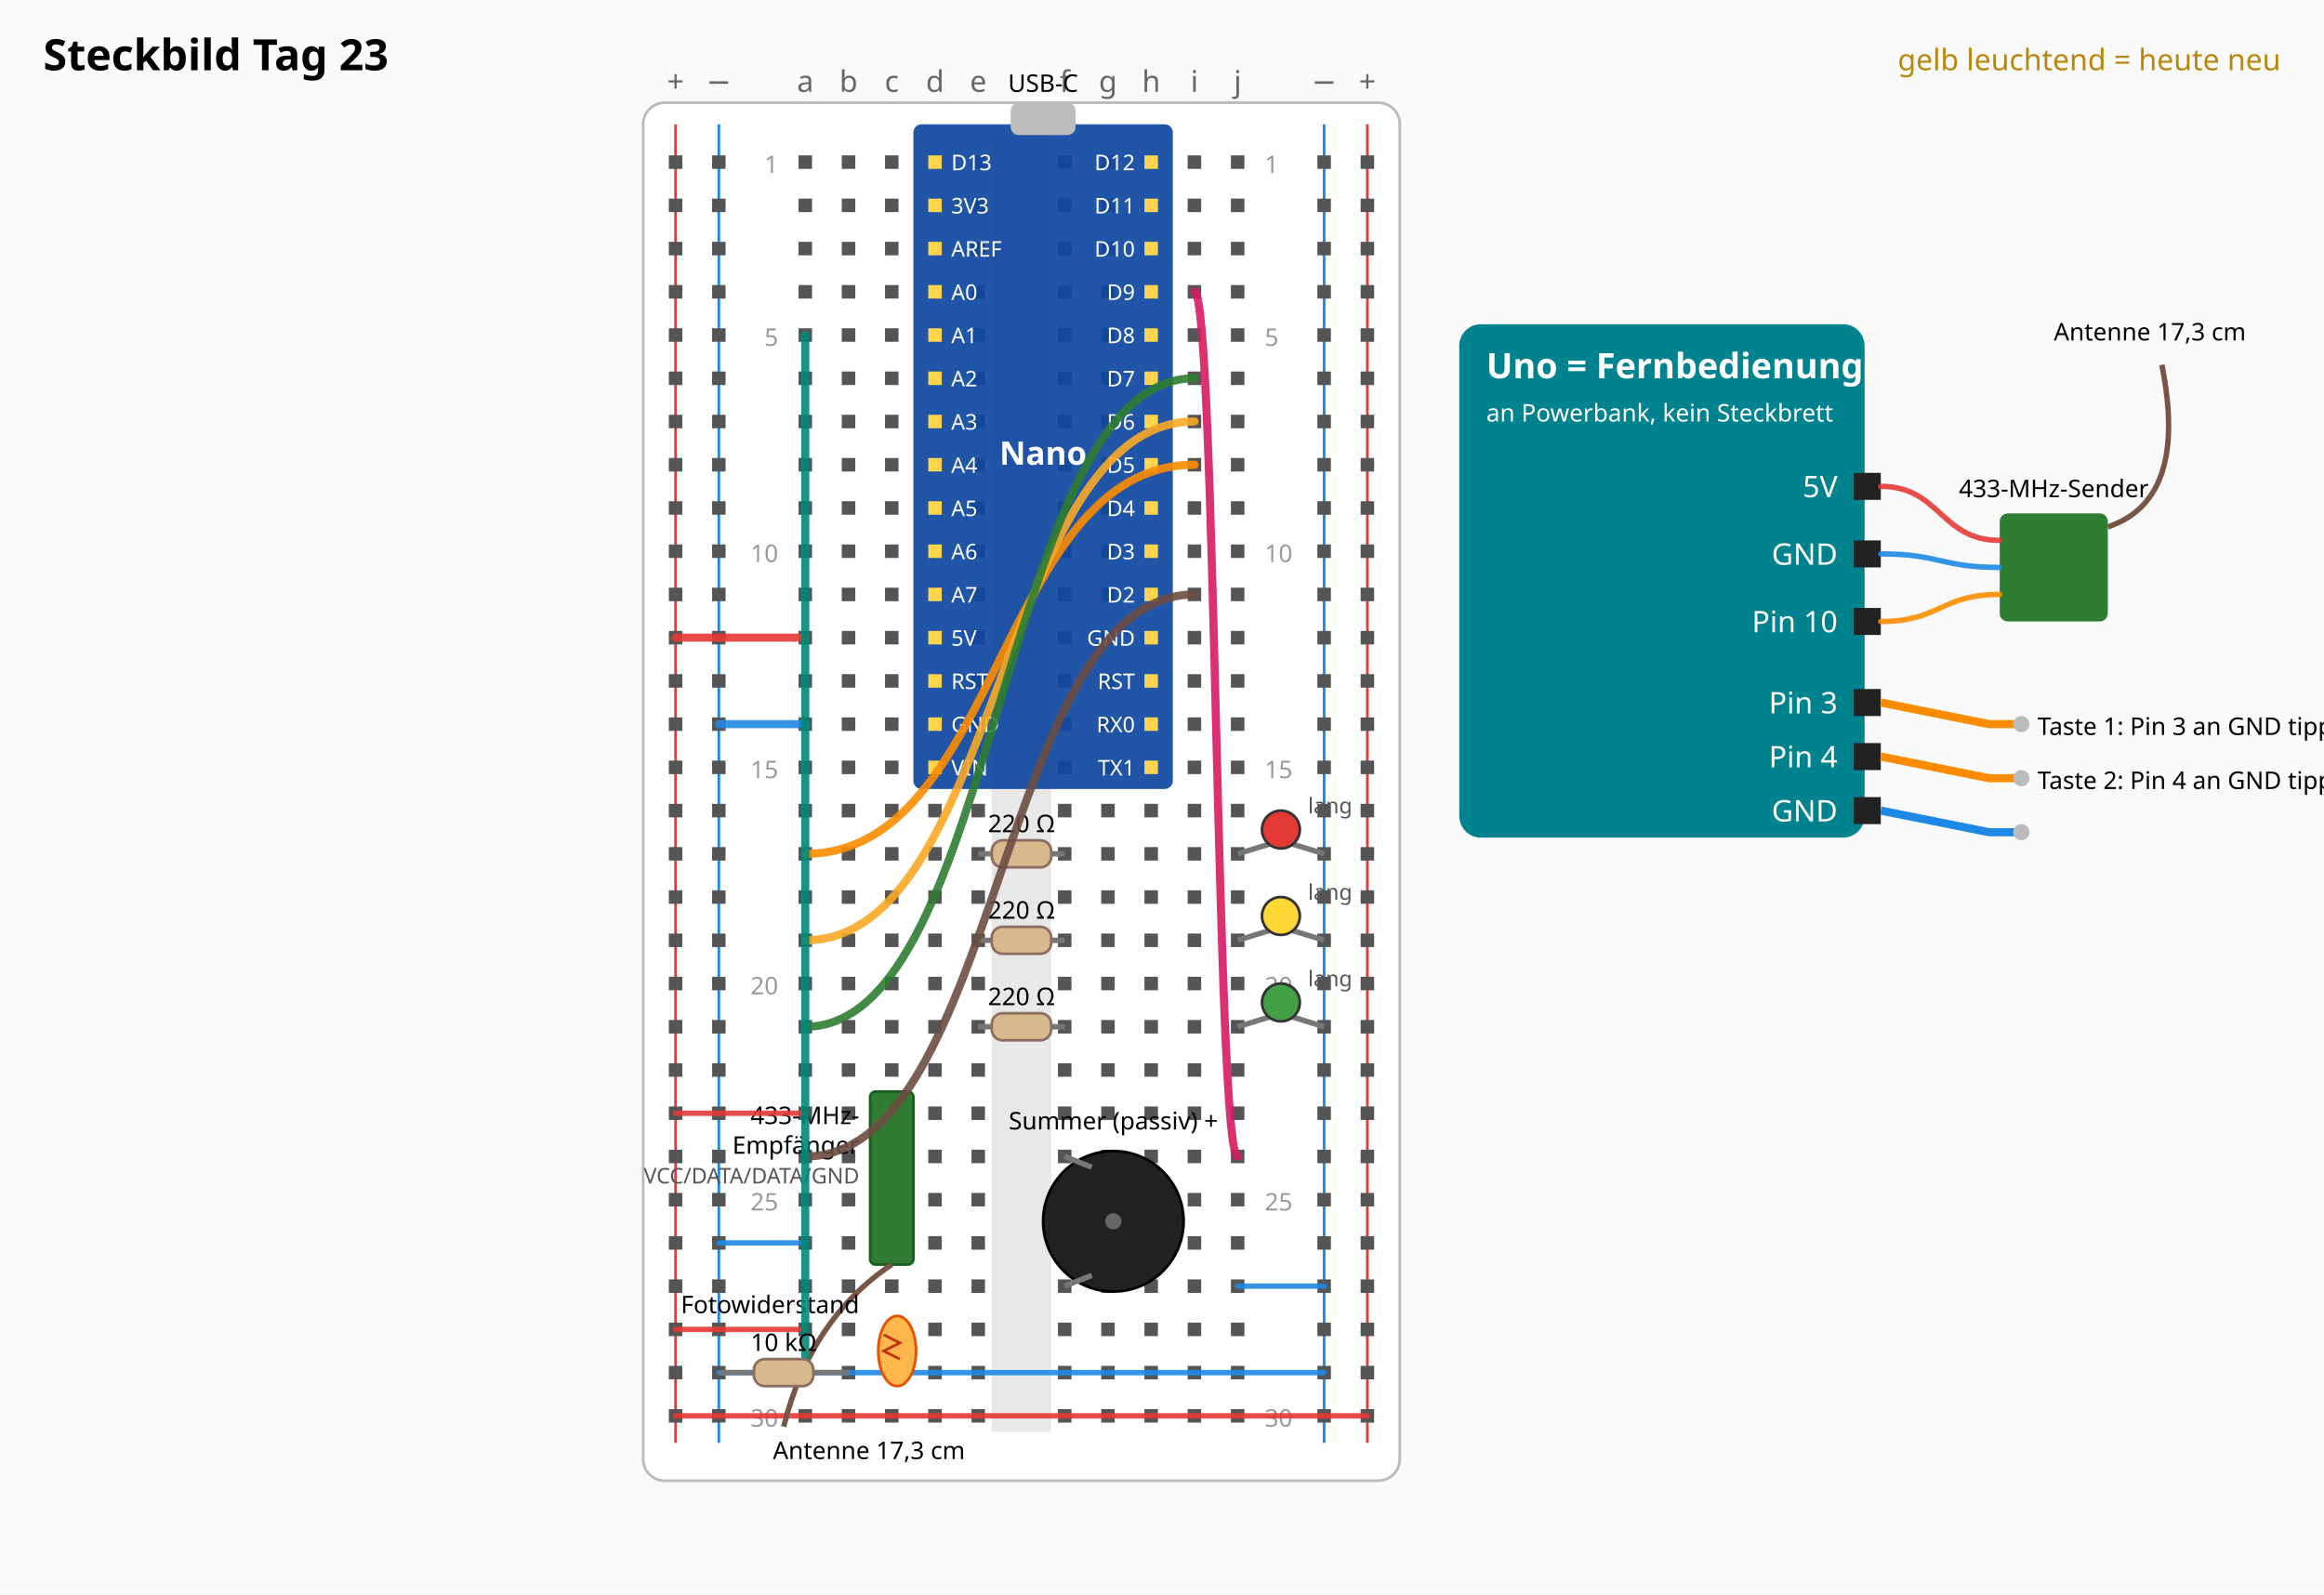
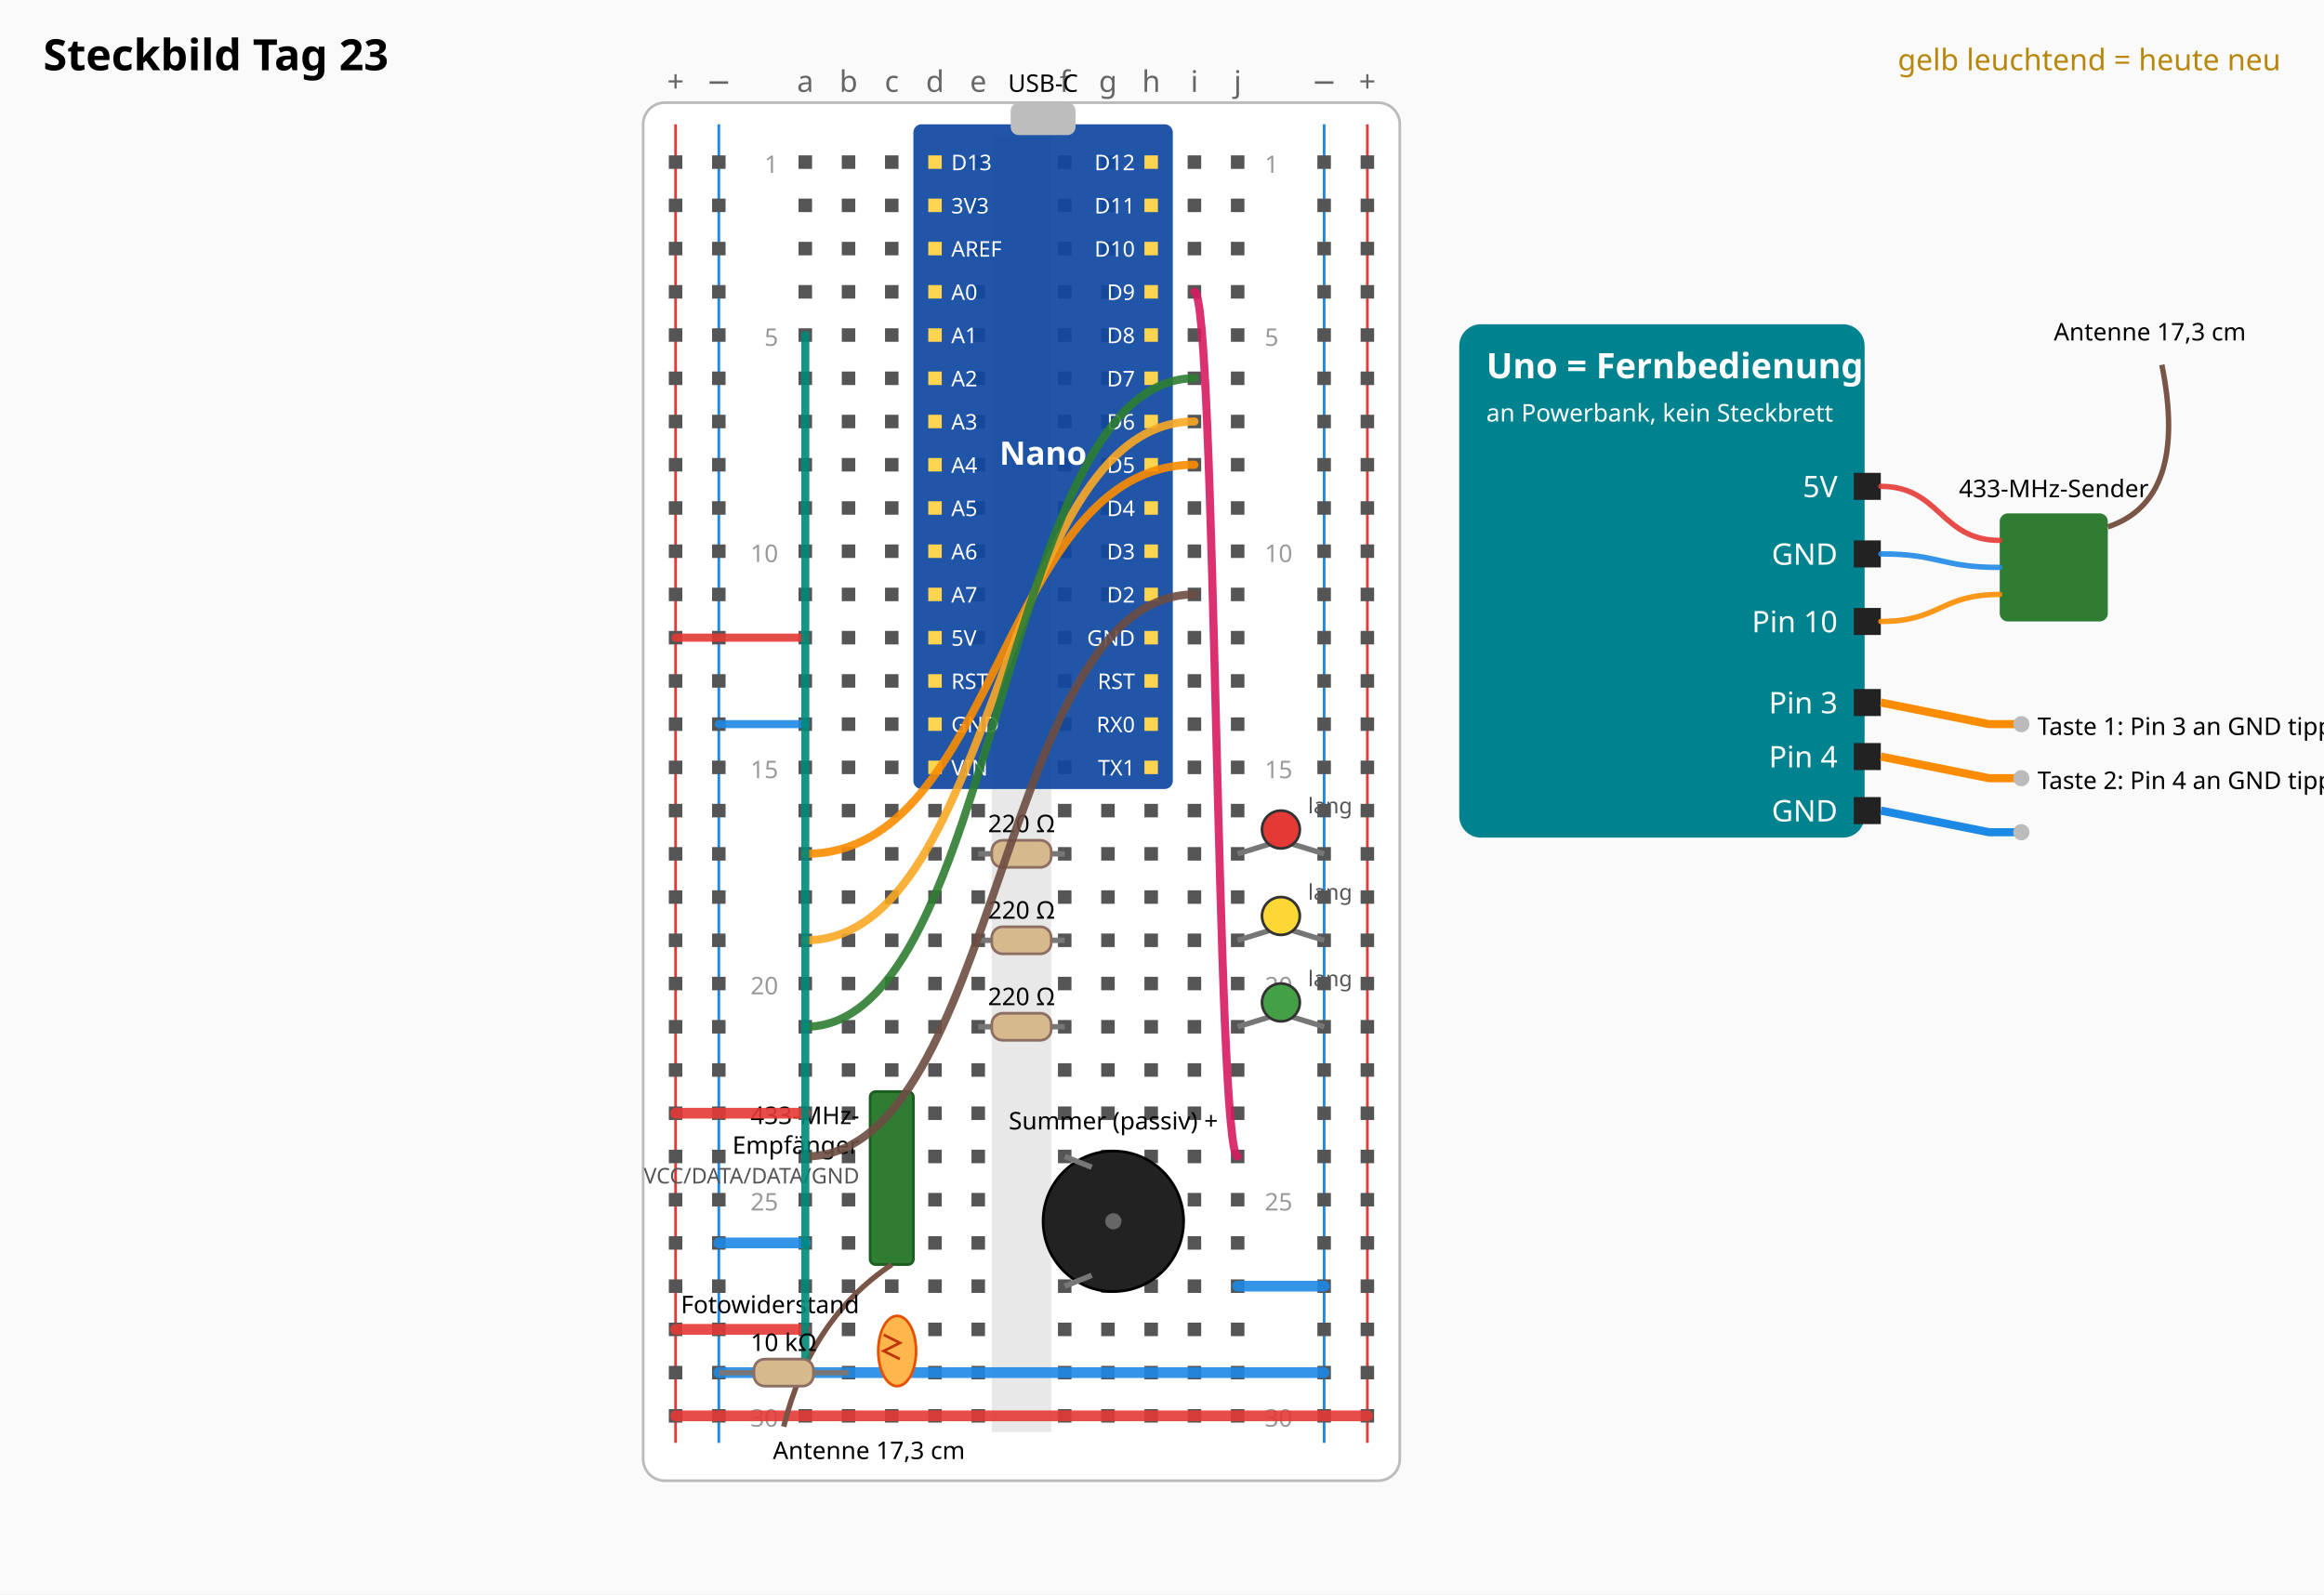
<svg xmlns="http://www.w3.org/2000/svg" viewBox="0 0 860 590" font-family="sans-serif" font-size="11">
  <defs>
    <filter id="glow" x="-50%" y="-50%" width="200%" height="200%">
      <feDropShadow dx="0" dy="0" stdDeviation="2.5" flood-color="#ffd400" flood-opacity="1" />
    </filter>
  </defs>
  <rect width="860" height="590" fill="#fafafa" />
  <text x="16" y="26" font-size="16" font-weight="bold">Steckbild Tag 23</text>
  <text x="844" y="26" text-anchor="end" fill="#b8860b">gelb leuchtend = heute neu</text>
  <rect x="238" y="38" width="280" height="510" rx="8" fill="#ffffff" stroke="#bbb" />
  <rect x="367" y="50" width="22" height="480" fill="#e8e8e8" />
  <line x1="250" y1="46" x2="250" y2="534" stroke="#e53935" stroke-width="1" />
  <line x1="506" y1="46" x2="506" y2="534" stroke="#e53935" stroke-width="1" />
  <line x1="266" y1="46" x2="266" y2="534" stroke="#1e88e5" stroke-width="1" />
  <line x1="490" y1="46" x2="490" y2="534" stroke="#1e88e5" stroke-width="1" />
  <text x="250" y="34" text-anchor="middle" fill="#666">+</text>
  <rect x="247.5" y="57.5" width="5" height="5" fill="#555" />
  <rect x="247.5" y="73.5" width="5" height="5" fill="#555" />
  <rect x="247.5" y="89.5" width="5" height="5" fill="#555" />
  <rect x="247.5" y="105.5" width="5" height="5" fill="#555" />
  <rect x="247.5" y="121.5" width="5" height="5" fill="#555" />
  <rect x="247.5" y="137.5" width="5" height="5" fill="#555" />
  <rect x="247.5" y="153.5" width="5" height="5" fill="#555" />
  <rect x="247.5" y="169.5" width="5" height="5" fill="#555" />
  <rect x="247.5" y="185.5" width="5" height="5" fill="#555" />
  <rect x="247.5" y="201.5" width="5" height="5" fill="#555" />
  <rect x="247.5" y="217.5" width="5" height="5" fill="#555" />
  <rect x="247.5" y="233.5" width="5" height="5" fill="#555" />
  <rect x="247.5" y="249.5" width="5" height="5" fill="#555" />
  <rect x="247.5" y="265.5" width="5" height="5" fill="#555" />
  <rect x="247.5" y="281.5" width="5" height="5" fill="#555" />
  <rect x="247.5" y="297.5" width="5" height="5" fill="#555" />
  <rect x="247.5" y="313.5" width="5" height="5" fill="#555" />
  <rect x="247.5" y="329.5" width="5" height="5" fill="#555" />
  <rect x="247.5" y="345.5" width="5" height="5" fill="#555" />
  <rect x="247.5" y="361.5" width="5" height="5" fill="#555" />
  <rect x="247.5" y="377.5" width="5" height="5" fill="#555" />
  <rect x="247.5" y="393.5" width="5" height="5" fill="#555" />
  <rect x="247.5" y="409.5" width="5" height="5" fill="#555" />
  <rect x="247.5" y="425.5" width="5" height="5" fill="#555" />
  <rect x="247.5" y="441.5" width="5" height="5" fill="#555" />
  <rect x="247.5" y="457.5" width="5" height="5" fill="#555" />
  <rect x="247.5" y="473.5" width="5" height="5" fill="#555" />
  <rect x="247.5" y="489.5" width="5" height="5" fill="#555" />
  <rect x="247.5" y="505.5" width="5" height="5" fill="#555" />
  <rect x="247.5" y="521.5" width="5" height="5" fill="#555" />
  <text x="266" y="34" text-anchor="middle" fill="#666">−</text>
  <rect x="263.5" y="57.5" width="5" height="5" fill="#555" />
  <rect x="263.5" y="73.5" width="5" height="5" fill="#555" />
  <rect x="263.5" y="89.5" width="5" height="5" fill="#555" />
  <rect x="263.5" y="105.5" width="5" height="5" fill="#555" />
  <rect x="263.5" y="121.5" width="5" height="5" fill="#555" />
  <rect x="263.5" y="137.5" width="5" height="5" fill="#555" />
  <rect x="263.5" y="153.5" width="5" height="5" fill="#555" />
  <rect x="263.5" y="169.5" width="5" height="5" fill="#555" />
  <rect x="263.5" y="185.5" width="5" height="5" fill="#555" />
  <rect x="263.5" y="201.5" width="5" height="5" fill="#555" />
  <rect x="263.5" y="217.5" width="5" height="5" fill="#555" />
  <rect x="263.5" y="233.5" width="5" height="5" fill="#555" />
  <rect x="263.5" y="249.5" width="5" height="5" fill="#555" />
  <rect x="263.5" y="265.5" width="5" height="5" fill="#555" />
  <rect x="263.5" y="281.5" width="5" height="5" fill="#555" />
  <rect x="263.5" y="297.5" width="5" height="5" fill="#555" />
  <rect x="263.5" y="313.5" width="5" height="5" fill="#555" />
  <rect x="263.5" y="329.5" width="5" height="5" fill="#555" />
  <rect x="263.5" y="345.5" width="5" height="5" fill="#555" />
  <rect x="263.5" y="361.5" width="5" height="5" fill="#555" />
  <rect x="263.5" y="377.5" width="5" height="5" fill="#555" />
  <rect x="263.5" y="393.5" width="5" height="5" fill="#555" />
  <rect x="263.5" y="409.5" width="5" height="5" fill="#555" />
  <rect x="263.5" y="425.5" width="5" height="5" fill="#555" />
  <rect x="263.5" y="441.5" width="5" height="5" fill="#555" />
  <rect x="263.5" y="457.5" width="5" height="5" fill="#555" />
  <rect x="263.5" y="473.5" width="5" height="5" fill="#555" />
  <rect x="263.5" y="489.5" width="5" height="5" fill="#555" />
  <rect x="263.5" y="505.5" width="5" height="5" fill="#555" />
  <rect x="263.5" y="521.5" width="5" height="5" fill="#555" />
  <text x="298" y="34" text-anchor="middle" fill="#666">a</text>
  <rect x="295.5" y="57.5" width="5" height="5" fill="#555" />
  <rect x="295.5" y="73.5" width="5" height="5" fill="#555" />
  <rect x="295.5" y="89.5" width="5" height="5" fill="#555" />
  <rect x="295.5" y="105.5" width="5" height="5" fill="#555" />
  <rect x="295.5" y="121.5" width="5" height="5" fill="#555" />
  <rect x="295.5" y="137.5" width="5" height="5" fill="#555" />
  <rect x="295.5" y="153.5" width="5" height="5" fill="#555" />
  <rect x="295.5" y="169.5" width="5" height="5" fill="#555" />
  <rect x="295.5" y="185.5" width="5" height="5" fill="#555" />
  <rect x="295.5" y="201.5" width="5" height="5" fill="#555" />
  <rect x="295.5" y="217.5" width="5" height="5" fill="#555" />
  <rect x="295.5" y="233.5" width="5" height="5" fill="#555" />
  <rect x="295.5" y="249.5" width="5" height="5" fill="#555" />
  <rect x="295.5" y="265.5" width="5" height="5" fill="#555" />
  <rect x="295.5" y="281.5" width="5" height="5" fill="#555" />
  <rect x="295.5" y="297.5" width="5" height="5" fill="#555" />
  <rect x="295.5" y="313.5" width="5" height="5" fill="#555" />
  <rect x="295.5" y="329.5" width="5" height="5" fill="#555" />
  <rect x="295.5" y="345.5" width="5" height="5" fill="#555" />
  <rect x="295.5" y="361.5" width="5" height="5" fill="#555" />
  <rect x="295.5" y="377.5" width="5" height="5" fill="#555" />
  <rect x="295.5" y="393.5" width="5" height="5" fill="#555" />
  <rect x="295.5" y="409.5" width="5" height="5" fill="#555" />
  <rect x="295.5" y="425.5" width="5" height="5" fill="#555" />
  <rect x="295.5" y="441.5" width="5" height="5" fill="#555" />
  <rect x="295.5" y="457.5" width="5" height="5" fill="#555" />
  <rect x="295.5" y="473.5" width="5" height="5" fill="#555" />
  <rect x="295.5" y="489.5" width="5" height="5" fill="#555" />
  <rect x="295.5" y="505.5" width="5" height="5" fill="#555" />
  <rect x="295.5" y="521.5" width="5" height="5" fill="#555" />
  <text x="314" y="34" text-anchor="middle" fill="#666">b</text>
  <rect x="311.5" y="57.5" width="5" height="5" fill="#555" />
  <rect x="311.5" y="73.5" width="5" height="5" fill="#555" />
  <rect x="311.5" y="89.5" width="5" height="5" fill="#555" />
  <rect x="311.5" y="105.5" width="5" height="5" fill="#555" />
  <rect x="311.5" y="121.5" width="5" height="5" fill="#555" />
  <rect x="311.5" y="137.5" width="5" height="5" fill="#555" />
  <rect x="311.5" y="153.5" width="5" height="5" fill="#555" />
  <rect x="311.5" y="169.5" width="5" height="5" fill="#555" />
  <rect x="311.5" y="185.5" width="5" height="5" fill="#555" />
  <rect x="311.5" y="201.5" width="5" height="5" fill="#555" />
  <rect x="311.5" y="217.5" width="5" height="5" fill="#555" />
  <rect x="311.5" y="233.5" width="5" height="5" fill="#555" />
  <rect x="311.5" y="249.5" width="5" height="5" fill="#555" />
  <rect x="311.5" y="265.5" width="5" height="5" fill="#555" />
  <rect x="311.5" y="281.5" width="5" height="5" fill="#555" />
  <rect x="311.5" y="297.5" width="5" height="5" fill="#555" />
  <rect x="311.5" y="313.5" width="5" height="5" fill="#555" />
  <rect x="311.5" y="329.5" width="5" height="5" fill="#555" />
  <rect x="311.5" y="345.5" width="5" height="5" fill="#555" />
  <rect x="311.5" y="361.5" width="5" height="5" fill="#555" />
  <rect x="311.5" y="377.5" width="5" height="5" fill="#555" />
  <rect x="311.5" y="393.5" width="5" height="5" fill="#555" />
  <rect x="311.5" y="409.5" width="5" height="5" fill="#555" />
  <rect x="311.5" y="425.5" width="5" height="5" fill="#555" />
  <rect x="311.5" y="441.5" width="5" height="5" fill="#555" />
  <rect x="311.5" y="457.5" width="5" height="5" fill="#555" />
  <rect x="311.5" y="473.5" width="5" height="5" fill="#555" />
  <rect x="311.5" y="489.5" width="5" height="5" fill="#555" />
  <rect x="311.5" y="505.5" width="5" height="5" fill="#555" />
  <rect x="311.5" y="521.5" width="5" height="5" fill="#555" />
  <text x="330" y="34" text-anchor="middle" fill="#666">c</text>
  <rect x="327.5" y="57.5" width="5" height="5" fill="#555" />
  <rect x="327.5" y="73.5" width="5" height="5" fill="#555" />
  <rect x="327.5" y="89.5" width="5" height="5" fill="#555" />
  <rect x="327.5" y="105.5" width="5" height="5" fill="#555" />
  <rect x="327.5" y="121.5" width="5" height="5" fill="#555" />
  <rect x="327.5" y="137.5" width="5" height="5" fill="#555" />
  <rect x="327.5" y="153.5" width="5" height="5" fill="#555" />
  <rect x="327.5" y="169.5" width="5" height="5" fill="#555" />
  <rect x="327.5" y="185.5" width="5" height="5" fill="#555" />
  <rect x="327.5" y="201.5" width="5" height="5" fill="#555" />
  <rect x="327.5" y="217.5" width="5" height="5" fill="#555" />
  <rect x="327.5" y="233.5" width="5" height="5" fill="#555" />
  <rect x="327.5" y="249.5" width="5" height="5" fill="#555" />
  <rect x="327.5" y="265.5" width="5" height="5" fill="#555" />
  <rect x="327.5" y="281.5" width="5" height="5" fill="#555" />
  <rect x="327.5" y="297.5" width="5" height="5" fill="#555" />
  <rect x="327.5" y="313.5" width="5" height="5" fill="#555" />
  <rect x="327.5" y="329.5" width="5" height="5" fill="#555" />
  <rect x="327.5" y="345.5" width="5" height="5" fill="#555" />
  <rect x="327.5" y="361.5" width="5" height="5" fill="#555" />
  <rect x="327.5" y="377.5" width="5" height="5" fill="#555" />
  <rect x="327.5" y="393.5" width="5" height="5" fill="#555" />
  <rect x="327.5" y="409.5" width="5" height="5" fill="#555" />
  <rect x="327.5" y="425.5" width="5" height="5" fill="#555" />
  <rect x="327.5" y="441.5" width="5" height="5" fill="#555" />
  <rect x="327.5" y="457.5" width="5" height="5" fill="#555" />
  <rect x="327.5" y="473.5" width="5" height="5" fill="#555" />
  <rect x="327.5" y="489.5" width="5" height="5" fill="#555" />
  <rect x="327.5" y="505.5" width="5" height="5" fill="#555" />
  <rect x="327.5" y="521.5" width="5" height="5" fill="#555" />
  <text x="346" y="34" text-anchor="middle" fill="#666">d</text>
  <rect x="343.5" y="57.5" width="5" height="5" fill="#555" />
  <rect x="343.5" y="73.5" width="5" height="5" fill="#555" />
  <rect x="343.5" y="89.5" width="5" height="5" fill="#555" />
  <rect x="343.5" y="105.5" width="5" height="5" fill="#555" />
  <rect x="343.5" y="121.5" width="5" height="5" fill="#555" />
  <rect x="343.5" y="137.5" width="5" height="5" fill="#555" />
  <rect x="343.5" y="153.5" width="5" height="5" fill="#555" />
  <rect x="343.5" y="169.5" width="5" height="5" fill="#555" />
  <rect x="343.5" y="185.5" width="5" height="5" fill="#555" />
  <rect x="343.5" y="201.5" width="5" height="5" fill="#555" />
  <rect x="343.5" y="217.5" width="5" height="5" fill="#555" />
  <rect x="343.5" y="233.5" width="5" height="5" fill="#555" />
  <rect x="343.5" y="249.5" width="5" height="5" fill="#555" />
  <rect x="343.5" y="265.5" width="5" height="5" fill="#555" />
  <rect x="343.5" y="281.5" width="5" height="5" fill="#555" />
  <rect x="343.5" y="297.5" width="5" height="5" fill="#555" />
  <rect x="343.5" y="313.5" width="5" height="5" fill="#555" />
  <rect x="343.5" y="329.5" width="5" height="5" fill="#555" />
  <rect x="343.5" y="345.5" width="5" height="5" fill="#555" />
  <rect x="343.5" y="361.5" width="5" height="5" fill="#555" />
  <rect x="343.5" y="377.5" width="5" height="5" fill="#555" />
  <rect x="343.5" y="393.5" width="5" height="5" fill="#555" />
  <rect x="343.5" y="409.5" width="5" height="5" fill="#555" />
  <rect x="343.5" y="425.5" width="5" height="5" fill="#555" />
  <rect x="343.5" y="441.5" width="5" height="5" fill="#555" />
  <rect x="343.5" y="457.5" width="5" height="5" fill="#555" />
  <rect x="343.5" y="473.5" width="5" height="5" fill="#555" />
  <rect x="343.5" y="489.5" width="5" height="5" fill="#555" />
  <rect x="343.5" y="505.5" width="5" height="5" fill="#555" />
  <rect x="343.5" y="521.5" width="5" height="5" fill="#555" />
  <text x="362" y="34" text-anchor="middle" fill="#666">e</text>
  <rect x="359.5" y="57.5" width="5" height="5" fill="#555" />
  <rect x="359.5" y="73.5" width="5" height="5" fill="#555" />
  <rect x="359.5" y="89.5" width="5" height="5" fill="#555" />
  <rect x="359.5" y="105.5" width="5" height="5" fill="#555" />
  <rect x="359.5" y="121.5" width="5" height="5" fill="#555" />
  <rect x="359.5" y="137.5" width="5" height="5" fill="#555" />
  <rect x="359.5" y="153.5" width="5" height="5" fill="#555" />
  <rect x="359.5" y="169.5" width="5" height="5" fill="#555" />
  <rect x="359.5" y="185.5" width="5" height="5" fill="#555" />
  <rect x="359.5" y="201.5" width="5" height="5" fill="#555" />
  <rect x="359.5" y="217.5" width="5" height="5" fill="#555" />
  <rect x="359.5" y="233.5" width="5" height="5" fill="#555" />
  <rect x="359.5" y="249.5" width="5" height="5" fill="#555" />
  <rect x="359.5" y="265.5" width="5" height="5" fill="#555" />
  <rect x="359.5" y="281.5" width="5" height="5" fill="#555" />
  <rect x="359.5" y="297.5" width="5" height="5" fill="#555" />
  <rect x="359.5" y="313.5" width="5" height="5" fill="#555" />
  <rect x="359.5" y="329.5" width="5" height="5" fill="#555" />
  <rect x="359.5" y="345.5" width="5" height="5" fill="#555" />
  <rect x="359.5" y="361.5" width="5" height="5" fill="#555" />
  <rect x="359.5" y="377.5" width="5" height="5" fill="#555" />
  <rect x="359.5" y="393.5" width="5" height="5" fill="#555" />
  <rect x="359.5" y="409.5" width="5" height="5" fill="#555" />
  <rect x="359.5" y="425.5" width="5" height="5" fill="#555" />
  <rect x="359.5" y="441.5" width="5" height="5" fill="#555" />
  <rect x="359.5" y="457.5" width="5" height="5" fill="#555" />
  <rect x="359.5" y="473.5" width="5" height="5" fill="#555" />
  <rect x="359.5" y="489.5" width="5" height="5" fill="#555" />
  <rect x="359.5" y="505.5" width="5" height="5" fill="#555" />
  <rect x="359.5" y="521.5" width="5" height="5" fill="#555" />
  <text x="394" y="34" text-anchor="middle" fill="#666">f</text>
  <rect x="391.5" y="57.5" width="5" height="5" fill="#555" />
  <rect x="391.5" y="73.5" width="5" height="5" fill="#555" />
  <rect x="391.5" y="89.5" width="5" height="5" fill="#555" />
  <rect x="391.5" y="105.5" width="5" height="5" fill="#555" />
  <rect x="391.5" y="121.5" width="5" height="5" fill="#555" />
  <rect x="391.5" y="137.5" width="5" height="5" fill="#555" />
  <rect x="391.5" y="153.5" width="5" height="5" fill="#555" />
  <rect x="391.5" y="169.5" width="5" height="5" fill="#555" />
  <rect x="391.5" y="185.5" width="5" height="5" fill="#555" />
  <rect x="391.5" y="201.5" width="5" height="5" fill="#555" />
  <rect x="391.5" y="217.5" width="5" height="5" fill="#555" />
  <rect x="391.5" y="233.5" width="5" height="5" fill="#555" />
  <rect x="391.5" y="249.5" width="5" height="5" fill="#555" />
  <rect x="391.5" y="265.5" width="5" height="5" fill="#555" />
  <rect x="391.5" y="281.5" width="5" height="5" fill="#555" />
  <rect x="391.5" y="297.5" width="5" height="5" fill="#555" />
  <rect x="391.5" y="313.5" width="5" height="5" fill="#555" />
  <rect x="391.5" y="329.5" width="5" height="5" fill="#555" />
  <rect x="391.5" y="345.5" width="5" height="5" fill="#555" />
  <rect x="391.5" y="361.5" width="5" height="5" fill="#555" />
  <rect x="391.5" y="377.5" width="5" height="5" fill="#555" />
  <rect x="391.5" y="393.5" width="5" height="5" fill="#555" />
  <rect x="391.5" y="409.5" width="5" height="5" fill="#555" />
  <rect x="391.5" y="425.5" width="5" height="5" fill="#555" />
  <rect x="391.5" y="441.5" width="5" height="5" fill="#555" />
  <rect x="391.5" y="457.5" width="5" height="5" fill="#555" />
  <rect x="391.5" y="473.5" width="5" height="5" fill="#555" />
  <rect x="391.5" y="489.5" width="5" height="5" fill="#555" />
  <rect x="391.5" y="505.5" width="5" height="5" fill="#555" />
  <rect x="391.5" y="521.5" width="5" height="5" fill="#555" />
  <text x="410" y="34" text-anchor="middle" fill="#666">g</text>
  <rect x="407.5" y="57.5" width="5" height="5" fill="#555" />
  <rect x="407.5" y="73.5" width="5" height="5" fill="#555" />
  <rect x="407.5" y="89.5" width="5" height="5" fill="#555" />
  <rect x="407.5" y="105.5" width="5" height="5" fill="#555" />
  <rect x="407.5" y="121.5" width="5" height="5" fill="#555" />
  <rect x="407.5" y="137.5" width="5" height="5" fill="#555" />
  <rect x="407.5" y="153.5" width="5" height="5" fill="#555" />
  <rect x="407.5" y="169.5" width="5" height="5" fill="#555" />
  <rect x="407.5" y="185.5" width="5" height="5" fill="#555" />
  <rect x="407.5" y="201.5" width="5" height="5" fill="#555" />
  <rect x="407.5" y="217.5" width="5" height="5" fill="#555" />
  <rect x="407.5" y="233.5" width="5" height="5" fill="#555" />
  <rect x="407.5" y="249.5" width="5" height="5" fill="#555" />
  <rect x="407.5" y="265.5" width="5" height="5" fill="#555" />
  <rect x="407.5" y="281.5" width="5" height="5" fill="#555" />
  <rect x="407.5" y="297.5" width="5" height="5" fill="#555" />
  <rect x="407.5" y="313.5" width="5" height="5" fill="#555" />
  <rect x="407.5" y="329.5" width="5" height="5" fill="#555" />
  <rect x="407.5" y="345.5" width="5" height="5" fill="#555" />
  <rect x="407.5" y="361.5" width="5" height="5" fill="#555" />
  <rect x="407.5" y="377.5" width="5" height="5" fill="#555" />
  <rect x="407.5" y="393.5" width="5" height="5" fill="#555" />
  <rect x="407.5" y="409.5" width="5" height="5" fill="#555" />
  <rect x="407.5" y="425.5" width="5" height="5" fill="#555" />
  <rect x="407.5" y="441.5" width="5" height="5" fill="#555" />
  <rect x="407.5" y="457.5" width="5" height="5" fill="#555" />
  <rect x="407.5" y="473.5" width="5" height="5" fill="#555" />
  <rect x="407.5" y="489.5" width="5" height="5" fill="#555" />
  <rect x="407.5" y="505.5" width="5" height="5" fill="#555" />
  <rect x="407.5" y="521.5" width="5" height="5" fill="#555" />
  <text x="426" y="34" text-anchor="middle" fill="#666">h</text>
  <rect x="423.5" y="57.5" width="5" height="5" fill="#555" />
  <rect x="423.5" y="73.5" width="5" height="5" fill="#555" />
  <rect x="423.5" y="89.5" width="5" height="5" fill="#555" />
  <rect x="423.5" y="105.5" width="5" height="5" fill="#555" />
  <rect x="423.5" y="121.5" width="5" height="5" fill="#555" />
  <rect x="423.5" y="137.5" width="5" height="5" fill="#555" />
  <rect x="423.5" y="153.5" width="5" height="5" fill="#555" />
  <rect x="423.5" y="169.5" width="5" height="5" fill="#555" />
  <rect x="423.5" y="185.5" width="5" height="5" fill="#555" />
  <rect x="423.5" y="201.5" width="5" height="5" fill="#555" />
  <rect x="423.5" y="217.5" width="5" height="5" fill="#555" />
  <rect x="423.5" y="233.5" width="5" height="5" fill="#555" />
  <rect x="423.5" y="249.5" width="5" height="5" fill="#555" />
  <rect x="423.5" y="265.5" width="5" height="5" fill="#555" />
  <rect x="423.5" y="281.5" width="5" height="5" fill="#555" />
  <rect x="423.5" y="297.5" width="5" height="5" fill="#555" />
  <rect x="423.5" y="313.5" width="5" height="5" fill="#555" />
  <rect x="423.5" y="329.5" width="5" height="5" fill="#555" />
  <rect x="423.5" y="345.5" width="5" height="5" fill="#555" />
  <rect x="423.5" y="361.5" width="5" height="5" fill="#555" />
  <rect x="423.5" y="377.5" width="5" height="5" fill="#555" />
  <rect x="423.5" y="393.5" width="5" height="5" fill="#555" />
  <rect x="423.5" y="409.5" width="5" height="5" fill="#555" />
  <rect x="423.5" y="425.5" width="5" height="5" fill="#555" />
  <rect x="423.5" y="441.5" width="5" height="5" fill="#555" />
  <rect x="423.5" y="457.5" width="5" height="5" fill="#555" />
  <rect x="423.5" y="473.5" width="5" height="5" fill="#555" />
  <rect x="423.5" y="489.5" width="5" height="5" fill="#555" />
  <rect x="423.5" y="505.5" width="5" height="5" fill="#555" />
  <rect x="423.5" y="521.5" width="5" height="5" fill="#555" />
  <text x="442" y="34" text-anchor="middle" fill="#666">i</text>
  <rect x="439.5" y="57.5" width="5" height="5" fill="#555" />
  <rect x="439.5" y="73.5" width="5" height="5" fill="#555" />
  <rect x="439.5" y="89.5" width="5" height="5" fill="#555" />
  <rect x="439.5" y="105.5" width="5" height="5" fill="#555" />
  <rect x="439.5" y="121.5" width="5" height="5" fill="#555" />
  <rect x="439.5" y="137.5" width="5" height="5" fill="#555" />
  <rect x="439.5" y="153.5" width="5" height="5" fill="#555" />
  <rect x="439.5" y="169.5" width="5" height="5" fill="#555" />
  <rect x="439.5" y="185.5" width="5" height="5" fill="#555" />
  <rect x="439.5" y="201.5" width="5" height="5" fill="#555" />
  <rect x="439.5" y="217.5" width="5" height="5" fill="#555" />
  <rect x="439.5" y="233.5" width="5" height="5" fill="#555" />
  <rect x="439.5" y="249.5" width="5" height="5" fill="#555" />
  <rect x="439.5" y="265.5" width="5" height="5" fill="#555" />
  <rect x="439.5" y="281.5" width="5" height="5" fill="#555" />
  <rect x="439.5" y="297.5" width="5" height="5" fill="#555" />
  <rect x="439.5" y="313.5" width="5" height="5" fill="#555" />
  <rect x="439.5" y="329.5" width="5" height="5" fill="#555" />
  <rect x="439.5" y="345.5" width="5" height="5" fill="#555" />
  <rect x="439.5" y="361.5" width="5" height="5" fill="#555" />
  <rect x="439.5" y="377.5" width="5" height="5" fill="#555" />
  <rect x="439.5" y="393.5" width="5" height="5" fill="#555" />
  <rect x="439.5" y="409.5" width="5" height="5" fill="#555" />
  <rect x="439.5" y="425.5" width="5" height="5" fill="#555" />
  <rect x="439.5" y="441.5" width="5" height="5" fill="#555" />
  <rect x="439.5" y="457.5" width="5" height="5" fill="#555" />
  <rect x="439.5" y="473.5" width="5" height="5" fill="#555" />
  <rect x="439.5" y="489.5" width="5" height="5" fill="#555" />
  <rect x="439.5" y="505.5" width="5" height="5" fill="#555" />
  <rect x="439.5" y="521.5" width="5" height="5" fill="#555" />
  <text x="458" y="34" text-anchor="middle" fill="#666">j</text>
  <rect x="455.5" y="57.5" width="5" height="5" fill="#555" />
  <rect x="455.5" y="73.5" width="5" height="5" fill="#555" />
  <rect x="455.5" y="89.5" width="5" height="5" fill="#555" />
  <rect x="455.5" y="105.5" width="5" height="5" fill="#555" />
  <rect x="455.5" y="121.5" width="5" height="5" fill="#555" />
  <rect x="455.5" y="137.5" width="5" height="5" fill="#555" />
  <rect x="455.5" y="153.5" width="5" height="5" fill="#555" />
  <rect x="455.5" y="169.5" width="5" height="5" fill="#555" />
  <rect x="455.5" y="185.5" width="5" height="5" fill="#555" />
  <rect x="455.5" y="201.5" width="5" height="5" fill="#555" />
  <rect x="455.5" y="217.5" width="5" height="5" fill="#555" />
  <rect x="455.5" y="233.5" width="5" height="5" fill="#555" />
  <rect x="455.5" y="249.5" width="5" height="5" fill="#555" />
  <rect x="455.5" y="265.5" width="5" height="5" fill="#555" />
  <rect x="455.5" y="281.5" width="5" height="5" fill="#555" />
  <rect x="455.5" y="297.5" width="5" height="5" fill="#555" />
  <rect x="455.5" y="313.5" width="5" height="5" fill="#555" />
  <rect x="455.5" y="329.5" width="5" height="5" fill="#555" />
  <rect x="455.5" y="345.5" width="5" height="5" fill="#555" />
  <rect x="455.5" y="361.5" width="5" height="5" fill="#555" />
  <rect x="455.5" y="377.5" width="5" height="5" fill="#555" />
  <rect x="455.5" y="393.5" width="5" height="5" fill="#555" />
  <rect x="455.5" y="409.5" width="5" height="5" fill="#555" />
  <rect x="455.5" y="425.5" width="5" height="5" fill="#555" />
  <rect x="455.5" y="441.5" width="5" height="5" fill="#555" />
  <rect x="455.5" y="457.5" width="5" height="5" fill="#555" />
  <rect x="455.5" y="473.5" width="5" height="5" fill="#555" />
  <rect x="455.5" y="489.5" width="5" height="5" fill="#555" />
  <rect x="455.5" y="505.5" width="5" height="5" fill="#555" />
  <rect x="455.5" y="521.5" width="5" height="5" fill="#555" />
  <text x="490" y="34" text-anchor="middle" fill="#666">−</text>
  <rect x="487.5" y="57.5" width="5" height="5" fill="#555" />
  <rect x="487.5" y="73.5" width="5" height="5" fill="#555" />
  <rect x="487.5" y="89.5" width="5" height="5" fill="#555" />
  <rect x="487.5" y="105.5" width="5" height="5" fill="#555" />
  <rect x="487.5" y="121.5" width="5" height="5" fill="#555" />
  <rect x="487.5" y="137.5" width="5" height="5" fill="#555" />
  <rect x="487.5" y="153.5" width="5" height="5" fill="#555" />
  <rect x="487.5" y="169.5" width="5" height="5" fill="#555" />
  <rect x="487.5" y="185.5" width="5" height="5" fill="#555" />
  <rect x="487.5" y="201.5" width="5" height="5" fill="#555" />
  <rect x="487.5" y="217.5" width="5" height="5" fill="#555" />
  <rect x="487.5" y="233.5" width="5" height="5" fill="#555" />
  <rect x="487.5" y="249.5" width="5" height="5" fill="#555" />
  <rect x="487.5" y="265.5" width="5" height="5" fill="#555" />
  <rect x="487.5" y="281.5" width="5" height="5" fill="#555" />
  <rect x="487.5" y="297.5" width="5" height="5" fill="#555" />
  <rect x="487.5" y="313.5" width="5" height="5" fill="#555" />
  <rect x="487.5" y="329.5" width="5" height="5" fill="#555" />
  <rect x="487.5" y="345.5" width="5" height="5" fill="#555" />
  <rect x="487.5" y="361.5" width="5" height="5" fill="#555" />
  <rect x="487.5" y="377.5" width="5" height="5" fill="#555" />
  <rect x="487.5" y="393.5" width="5" height="5" fill="#555" />
  <rect x="487.5" y="409.5" width="5" height="5" fill="#555" />
  <rect x="487.5" y="425.5" width="5" height="5" fill="#555" />
  <rect x="487.5" y="441.5" width="5" height="5" fill="#555" />
  <rect x="487.5" y="457.5" width="5" height="5" fill="#555" />
  <rect x="487.5" y="473.5" width="5" height="5" fill="#555" />
  <rect x="487.5" y="489.5" width="5" height="5" fill="#555" />
  <rect x="487.5" y="505.5" width="5" height="5" fill="#555" />
  <rect x="487.5" y="521.5" width="5" height="5" fill="#555" />
  <text x="506" y="34" text-anchor="middle" fill="#666">+</text>
  <rect x="503.5" y="57.5" width="5" height="5" fill="#555" />
  <rect x="503.5" y="73.5" width="5" height="5" fill="#555" />
  <rect x="503.5" y="89.5" width="5" height="5" fill="#555" />
  <rect x="503.5" y="105.5" width="5" height="5" fill="#555" />
  <rect x="503.5" y="121.5" width="5" height="5" fill="#555" />
  <rect x="503.5" y="137.5" width="5" height="5" fill="#555" />
  <rect x="503.5" y="153.5" width="5" height="5" fill="#555" />
  <rect x="503.5" y="169.5" width="5" height="5" fill="#555" />
  <rect x="503.5" y="185.5" width="5" height="5" fill="#555" />
  <rect x="503.5" y="201.5" width="5" height="5" fill="#555" />
  <rect x="503.5" y="217.5" width="5" height="5" fill="#555" />
  <rect x="503.5" y="233.5" width="5" height="5" fill="#555" />
  <rect x="503.5" y="249.5" width="5" height="5" fill="#555" />
  <rect x="503.5" y="265.5" width="5" height="5" fill="#555" />
  <rect x="503.5" y="281.5" width="5" height="5" fill="#555" />
  <rect x="503.5" y="297.5" width="5" height="5" fill="#555" />
  <rect x="503.5" y="313.5" width="5" height="5" fill="#555" />
  <rect x="503.5" y="329.5" width="5" height="5" fill="#555" />
  <rect x="503.5" y="345.5" width="5" height="5" fill="#555" />
  <rect x="503.5" y="361.5" width="5" height="5" fill="#555" />
  <rect x="503.5" y="377.5" width="5" height="5" fill="#555" />
  <rect x="503.5" y="393.5" width="5" height="5" fill="#555" />
  <rect x="503.5" y="409.5" width="5" height="5" fill="#555" />
  <rect x="503.5" y="425.5" width="5" height="5" fill="#555" />
  <rect x="503.5" y="441.5" width="5" height="5" fill="#555" />
  <rect x="503.5" y="457.5" width="5" height="5" fill="#555" />
  <rect x="503.5" y="473.5" width="5" height="5" fill="#555" />
  <rect x="503.5" y="489.5" width="5" height="5" fill="#555" />
  <rect x="503.5" y="505.5" width="5" height="5" fill="#555" />
  <rect x="503.5" y="521.5" width="5" height="5" fill="#555" />
  <text x="288" y="64" text-anchor="end" fill="#999" font-size="9">1</text>
  <text x="468" y="64" fill="#999" font-size="9">1</text>
  <text x="288" y="128" text-anchor="end" fill="#999" font-size="9">5</text>
  <text x="468" y="128" fill="#999" font-size="9">5</text>
  <text x="288" y="208" text-anchor="end" fill="#999" font-size="9">10</text>
  <text x="468" y="208" fill="#999" font-size="9">10</text>
  <text x="288" y="288" text-anchor="end" fill="#999" font-size="9">15</text>
  <text x="468" y="288" fill="#999" font-size="9">15</text>
  <text x="288" y="368" text-anchor="end" fill="#999" font-size="9">20</text>
  <text x="468" y="368" fill="#999" font-size="9">20</text>
  <text x="288" y="448" text-anchor="end" fill="#999" font-size="9">25</text>
  <text x="468" y="448" fill="#999" font-size="9">25</text>
  <text x="288" y="528" text-anchor="end" fill="#999" font-size="9">30</text>
  <text x="468" y="528" fill="#999" font-size="9">30</text>
  <rect x="338" y="46" width="96" height="246" rx="3" fill="#0d47a1" opacity="0.92" />
  <rect x="374.0" y="38" width="24" height="12" rx="3" fill="#bdbdbd" />
  <text x="386.0" y="172.0" text-anchor="middle" fill="#fff" font-size="12" font-weight="bold">Nano</text>
  <text x="386.0" y="34" text-anchor="middle" font-size="9">USB-C</text>
  <text x="352" y="63" fill="#fff" font-size="8">D13</text>
  <text x="420" y="63" fill="#fff" font-size="8" text-anchor="end">D12</text>
  <rect x="343.5" y="57.5" width="5" height="5" fill="#ffd54f" />
  <rect x="423.5" y="57.5" width="5" height="5" fill="#ffd54f" />
  <text x="352" y="79" fill="#fff" font-size="8">3V3</text>
  <text x="420" y="79" fill="#fff" font-size="8" text-anchor="end">D11</text>
  <rect x="343.5" y="73.5" width="5" height="5" fill="#ffd54f" />
  <rect x="423.5" y="73.5" width="5" height="5" fill="#ffd54f" />
  <text x="352" y="95" fill="#fff" font-size="8">AREF</text>
  <text x="420" y="95" fill="#fff" font-size="8" text-anchor="end">D10</text>
  <rect x="343.5" y="89.5" width="5" height="5" fill="#ffd54f" />
  <rect x="423.5" y="89.5" width="5" height="5" fill="#ffd54f" />
  <text x="352" y="111" fill="#fff" font-size="8">A0</text>
  <text x="420" y="111" fill="#fff" font-size="8" text-anchor="end">D9</text>
  <rect x="343.5" y="105.5" width="5" height="5" fill="#ffd54f" />
  <rect x="423.5" y="105.5" width="5" height="5" fill="#ffd54f" />
  <text x="352" y="127" fill="#fff" font-size="8">A1</text>
  <text x="420" y="127" fill="#fff" font-size="8" text-anchor="end">D8</text>
  <rect x="343.5" y="121.5" width="5" height="5" fill="#ffd54f" />
  <rect x="423.5" y="121.5" width="5" height="5" fill="#ffd54f" />
  <text x="352" y="143" fill="#fff" font-size="8">A2</text>
  <text x="420" y="143" fill="#fff" font-size="8" text-anchor="end">D7</text>
  <rect x="343.5" y="137.5" width="5" height="5" fill="#ffd54f" />
  <rect x="423.5" y="137.5" width="5" height="5" fill="#ffd54f" />
  <text x="352" y="159" fill="#fff" font-size="8">A3</text>
  <text x="420" y="159" fill="#fff" font-size="8" text-anchor="end">D6</text>
  <rect x="343.5" y="153.5" width="5" height="5" fill="#ffd54f" />
  <rect x="423.5" y="153.5" width="5" height="5" fill="#ffd54f" />
  <text x="352" y="175" fill="#fff" font-size="8">A4</text>
  <text x="420" y="175" fill="#fff" font-size="8" text-anchor="end">D5</text>
  <rect x="343.5" y="169.5" width="5" height="5" fill="#ffd54f" />
  <rect x="423.5" y="169.5" width="5" height="5" fill="#ffd54f" />
  <text x="352" y="191" fill="#fff" font-size="8">A5</text>
  <text x="420" y="191" fill="#fff" font-size="8" text-anchor="end">D4</text>
  <rect x="343.5" y="185.5" width="5" height="5" fill="#ffd54f" />
  <rect x="423.5" y="185.5" width="5" height="5" fill="#ffd54f" />
  <text x="352" y="207" fill="#fff" font-size="8">A6</text>
  <text x="420" y="207" fill="#fff" font-size="8" text-anchor="end">D3</text>
  <rect x="343.5" y="201.5" width="5" height="5" fill="#ffd54f" />
  <rect x="423.5" y="201.5" width="5" height="5" fill="#ffd54f" />
  <text x="352" y="223" fill="#fff" font-size="8">A7</text>
  <text x="420" y="223" fill="#fff" font-size="8" text-anchor="end">D2</text>
  <rect x="343.5" y="217.5" width="5" height="5" fill="#ffd54f" />
  <rect x="423.5" y="217.5" width="5" height="5" fill="#ffd54f" />
  <text x="352" y="239" fill="#fff" font-size="8">5V</text>
  <text x="420" y="239" fill="#fff" font-size="8" text-anchor="end">GND</text>
  <rect x="343.5" y="233.5" width="5" height="5" fill="#ffd54f" />
  <rect x="423.5" y="233.5" width="5" height="5" fill="#ffd54f" />
  <text x="352" y="255" fill="#fff" font-size="8">RST</text>
  <text x="420" y="255" fill="#fff" font-size="8" text-anchor="end">RST</text>
  <rect x="343.5" y="249.5" width="5" height="5" fill="#ffd54f" />
  <rect x="423.5" y="249.5" width="5" height="5" fill="#ffd54f" />
  <text x="352" y="271" fill="#fff" font-size="8">GND</text>
  <text x="420" y="271" fill="#fff" font-size="8" text-anchor="end">RX0</text>
  <rect x="343.5" y="265.5" width="5" height="5" fill="#ffd54f" />
  <rect x="423.5" y="265.5" width="5" height="5" fill="#ffd54f" />
  <text x="352" y="287" fill="#fff" font-size="8">VIN</text>
  <text x="420" y="287" fill="#fff" font-size="8" text-anchor="end">TX1</text>
  <rect x="343.5" y="281.5" width="5" height="5" fill="#ffd54f" />
  <rect x="423.5" y="281.5" width="5" height="5" fill="#ffd54f" />
  <path d="M298,236 C274.0,236 274.0,236 250,236" fill="none" stroke="#e53935" stroke-width="3" stroke-linecap="round" opacity="0.9" />
  <path d="M298,268 C282.0,268 282.0,268 266,268" fill="none" stroke="#1e88e5" stroke-width="3" stroke-linecap="round" opacity="0.9" />
-   <path d="M250,524 C378.0,524 378.0,524 506,524" fill="none" stroke="#e53935" stroke-width="2" stroke-linecap="round" opacity="0.9" />
-   <path d="M266,508 C378.0,508 378.0,508 490,508" fill="none" stroke="#1e88e5" stroke-width="2" stroke-linecap="round" opacity="0.9" />
+   <path d="M250,524 C378.0,524 378.0,524 506,524" fill="none" stroke="#e53935" stroke-width="4" stroke-linecap="round" opacity="0.9" />
+   <path d="M266,508 C378.0,508 378.0,508 490,508" fill="none" stroke="#1e88e5" stroke-width="4" stroke-linecap="round" opacity="0.9" />
  <line x1="362" y1="316" x2="394" y2="316" stroke="#777" stroke-width="2" />
  <rect x="367.0" y="311.0" width="22" height="10" rx="4" fill="#d7b98e" stroke="#8d6e63" />
  <text x="378.0" y="308.0" text-anchor="middle" font-size="9">220 Ω</text>
  <line x1="458" y1="316" x2="471.0" y2="312" stroke="#777" stroke-width="2" />
  <line x1="490" y1="316" x2="477.0" y2="312" stroke="#777" stroke-width="2" />
  <circle cx="474.0" cy="307" r="7" fill="#e53935" stroke="#333" />
  <text x="484.0" y="301" font-size="8" fill="#555">lang</text>
  <path d="M442,172 C370.0,172 370.0,316 298,316" fill="none" stroke="#fb8c00" stroke-width="3" stroke-linecap="round" opacity="0.9" />
  <line x1="362" y1="348" x2="394" y2="348" stroke="#777" stroke-width="2" />
  <rect x="367.0" y="343.0" width="22" height="10" rx="4" fill="#d7b98e" stroke="#8d6e63" />
  <text x="378.0" y="340.0" text-anchor="middle" font-size="9">220 Ω</text>
  <line x1="458" y1="348" x2="471.0" y2="344" stroke="#777" stroke-width="2" />
  <line x1="490" y1="348" x2="477.0" y2="344" stroke="#777" stroke-width="2" />
  <circle cx="474.0" cy="339" r="7" fill="#fdd835" stroke="#333" />
  <text x="484.0" y="333" font-size="8" fill="#555">lang</text>
  <path d="M442,156 C370.0,156 370.0,348 298,348" fill="none" stroke="#f9a825" stroke-width="3" stroke-linecap="round" opacity="0.9" />
  <line x1="362" y1="380" x2="394" y2="380" stroke="#777" stroke-width="2" />
  <rect x="367.0" y="375.0" width="22" height="10" rx="4" fill="#d7b98e" stroke="#8d6e63" />
  <text x="378.0" y="372.0" text-anchor="middle" font-size="9">220 Ω</text>
  <line x1="458" y1="380" x2="471.0" y2="376" stroke="#777" stroke-width="2" />
  <line x1="490" y1="380" x2="477.0" y2="376" stroke="#777" stroke-width="2" />
  <circle cx="474.0" cy="371" r="7" fill="#43a047" stroke="#333" />
  <text x="484.0" y="365" font-size="8" fill="#555">lang</text>
  <path d="M442,140 C370.0,140 370.0,380 298,380" fill="none" stroke="#2e7d32" stroke-width="3" stroke-linecap="round" opacity="0.9" />
  <rect x="322" y="404" width="16" height="64" rx="2" fill="#2e7d32" stroke="#1b5e20" />
  <text x="318" y="416" text-anchor="end" font-size="9">433-MHz-</text>
  <text x="318" y="427" text-anchor="end" font-size="9">Empfänger</text>
  <text x="318" y="438" text-anchor="end" font-size="8" fill="#555">VCC/DATA/DATA/GND</text>
  <path d="M330,468 q-30,20 -40,60" stroke="#795548" stroke-width="2" fill="none" />
  <text x="286" y="540" font-size="9">Antenne 17,3 cm</text>
-   <path d="M250,412 C274.0,412 274.0,412 298,412" fill="none" stroke="#e53935" stroke-width="2" stroke-linecap="round" opacity="0.9" />
+   <path d="M250,412 C274.0,412 274.0,412 298,412" fill="none" stroke="#e53935" stroke-width="4" stroke-linecap="round" opacity="0.9" />
  <path d="M442,220 C370.0,220 370.0,428 298,428" fill="none" stroke="#6d4c41" stroke-width="3" stroke-linecap="round" opacity="0.9" />
-   <path d="M298,460 C282.0,460 282.0,460 266,460" fill="none" stroke="#1e88e5" stroke-width="2" stroke-linecap="round" opacity="0.9" />
+   <path d="M298,460 C282.0,460 282.0,460 266,460" fill="none" stroke="#1e88e5" stroke-width="4" stroke-linecap="round" opacity="0.9" />
  <circle cx="412" cy="452.0" r="26.0" fill="#222" stroke="#000" />
  <circle cx="412" cy="452.0" r="3" fill="#666" />
  <text x="412" y="418" text-anchor="middle" font-size="9">Summer (passiv) +</text>
  <line x1="394" y1="428" x2="404" y2="432" stroke="#777" stroke-width="2" />
  <line x1="394" y1="476" x2="404" y2="472" stroke="#777" stroke-width="2" />
  <path d="M442,108 C450.0,108 450.0,428 458,428" fill="none" stroke="#d81b60" stroke-width="3" stroke-linecap="round" opacity="0.9" />
-   <path d="M458,476 C474.0,476 474.0,476 490,476" fill="none" stroke="#1e88e5" stroke-width="2" stroke-linecap="round" opacity="0.9" />
+   <path d="M458,476 C474.0,476 474.0,476 490,476" fill="none" stroke="#1e88e5" stroke-width="4" stroke-linecap="round" opacity="0.9" />
  <ellipse cx="332" cy="500.0" rx="7" ry="13.0" fill="#ffb74d" stroke="#e65100" />
  <path d="M327,494 l6,3 l-6,3 l6,3" stroke="#bf360c" fill="none" />
  <text x="318" y="486" text-anchor="end" font-size="9">Fotowiderstand</text>
-   <path d="M250,492 C274.0,492 274.0,492 298,492" fill="none" stroke="#e53935" stroke-width="2" stroke-linecap="round" opacity="0.9" />
+   <path d="M250,492 C274.0,492 274.0,492 298,492" fill="none" stroke="#e53935" stroke-width="4" stroke-linecap="round" opacity="0.9" />
  <path d="M298,124 C298.0,124 298.0,508 298,508" fill="none" stroke="#00897b" stroke-width="3" stroke-linecap="round" opacity="0.9" />
  <line x1="314" y1="508" x2="266" y2="508" stroke="#777" stroke-width="2" />
  <rect x="279.0" y="503.0" width="22" height="10" rx="4" fill="#d7b98e" stroke="#8d6e63" />
  <text x="290.0" y="500.0" text-anchor="middle" font-size="9">10 kΩ</text>
  <rect x="540" y="120" width="150" height="190" rx="8" fill="#00838f" />
  <text x="550" y="140" fill="#fff" font-size="13" font-weight="bold">Uno = Fernbedienung</text>
  <text x="550" y="156" fill="#fff" font-size="9">an Powerbank, kein Steckbrett</text>
  <text x="680" y="184" fill="#fff" text-anchor="end">5V</text>
  <rect x="686" y="175" width="10" height="10" fill="#222" />
  <text x="680" y="209" fill="#fff" text-anchor="end">GND</text>
  <rect x="686" y="200" width="10" height="10" fill="#222" />
  <text x="680" y="234" fill="#fff" text-anchor="end">Pin 10</text>
  <rect x="686" y="225" width="10" height="10" fill="#222" />
  <text x="680" y="264" fill="#fff" text-anchor="end">Pin 3</text>
  <rect x="686" y="255" width="10" height="10" fill="#222" />
  <text x="680" y="284" fill="#fff" text-anchor="end">Pin 4</text>
  <rect x="686" y="275" width="10" height="10" fill="#222" />
  <text x="680" y="304" fill="#fff" text-anchor="end">GND</text>
  <rect x="686" y="295" width="10" height="10" fill="#222" />
  <rect x="740" y="190" width="40" height="40" rx="3" fill="#2e7d32" />
  <text x="760" y="184" text-anchor="middle" font-size="9">433-MHz-Sender</text>
  <path d="M780,195 q30,-10 20,-60" stroke="#795548" stroke-width="2" fill="none" />
  <text x="760" y="126" font-size="9">Antenne 17,3 cm</text>
  <path d="M696,180 C718.0,180 718.0,200 740,200" fill="none" stroke="#e53935" stroke-width="2" stroke-linecap="round" opacity="0.9" />
  <path d="M696,205 C718.0,205 718.0,210 740,210" fill="none" stroke="#1e88e5" stroke-width="2" stroke-linecap="round" opacity="0.9" />
  <path d="M696,230 C718.0,230 718.0,220 740,220" fill="none" stroke="#fb8c00" stroke-width="2" stroke-linecap="round" opacity="0.9" />
  <path d="M696,260 l40,8 l12,0" stroke="#fb8c00" stroke-width="3" fill="none" />
  <circle cx="748" cy="268" r="3" fill="#bbb" />
  <path d="M696,280 l40,8 l12,0" stroke="#fb8c00" stroke-width="3" fill="none" />
  <circle cx="748" cy="288" r="3" fill="#bbb" />
  <path d="M696,300 l40,8 l12,0" stroke="#1e88e5" stroke-width="3" fill="none" />
  <circle cx="748" cy="308" r="3" fill="#bbb" />
  <text x="754" y="272" font-size="9">Taste 1: Pin 3 an GND tippen</text>
  <text x="754" y="292" font-size="9">Taste 2: Pin 4 an GND tippen</text>
</svg>
